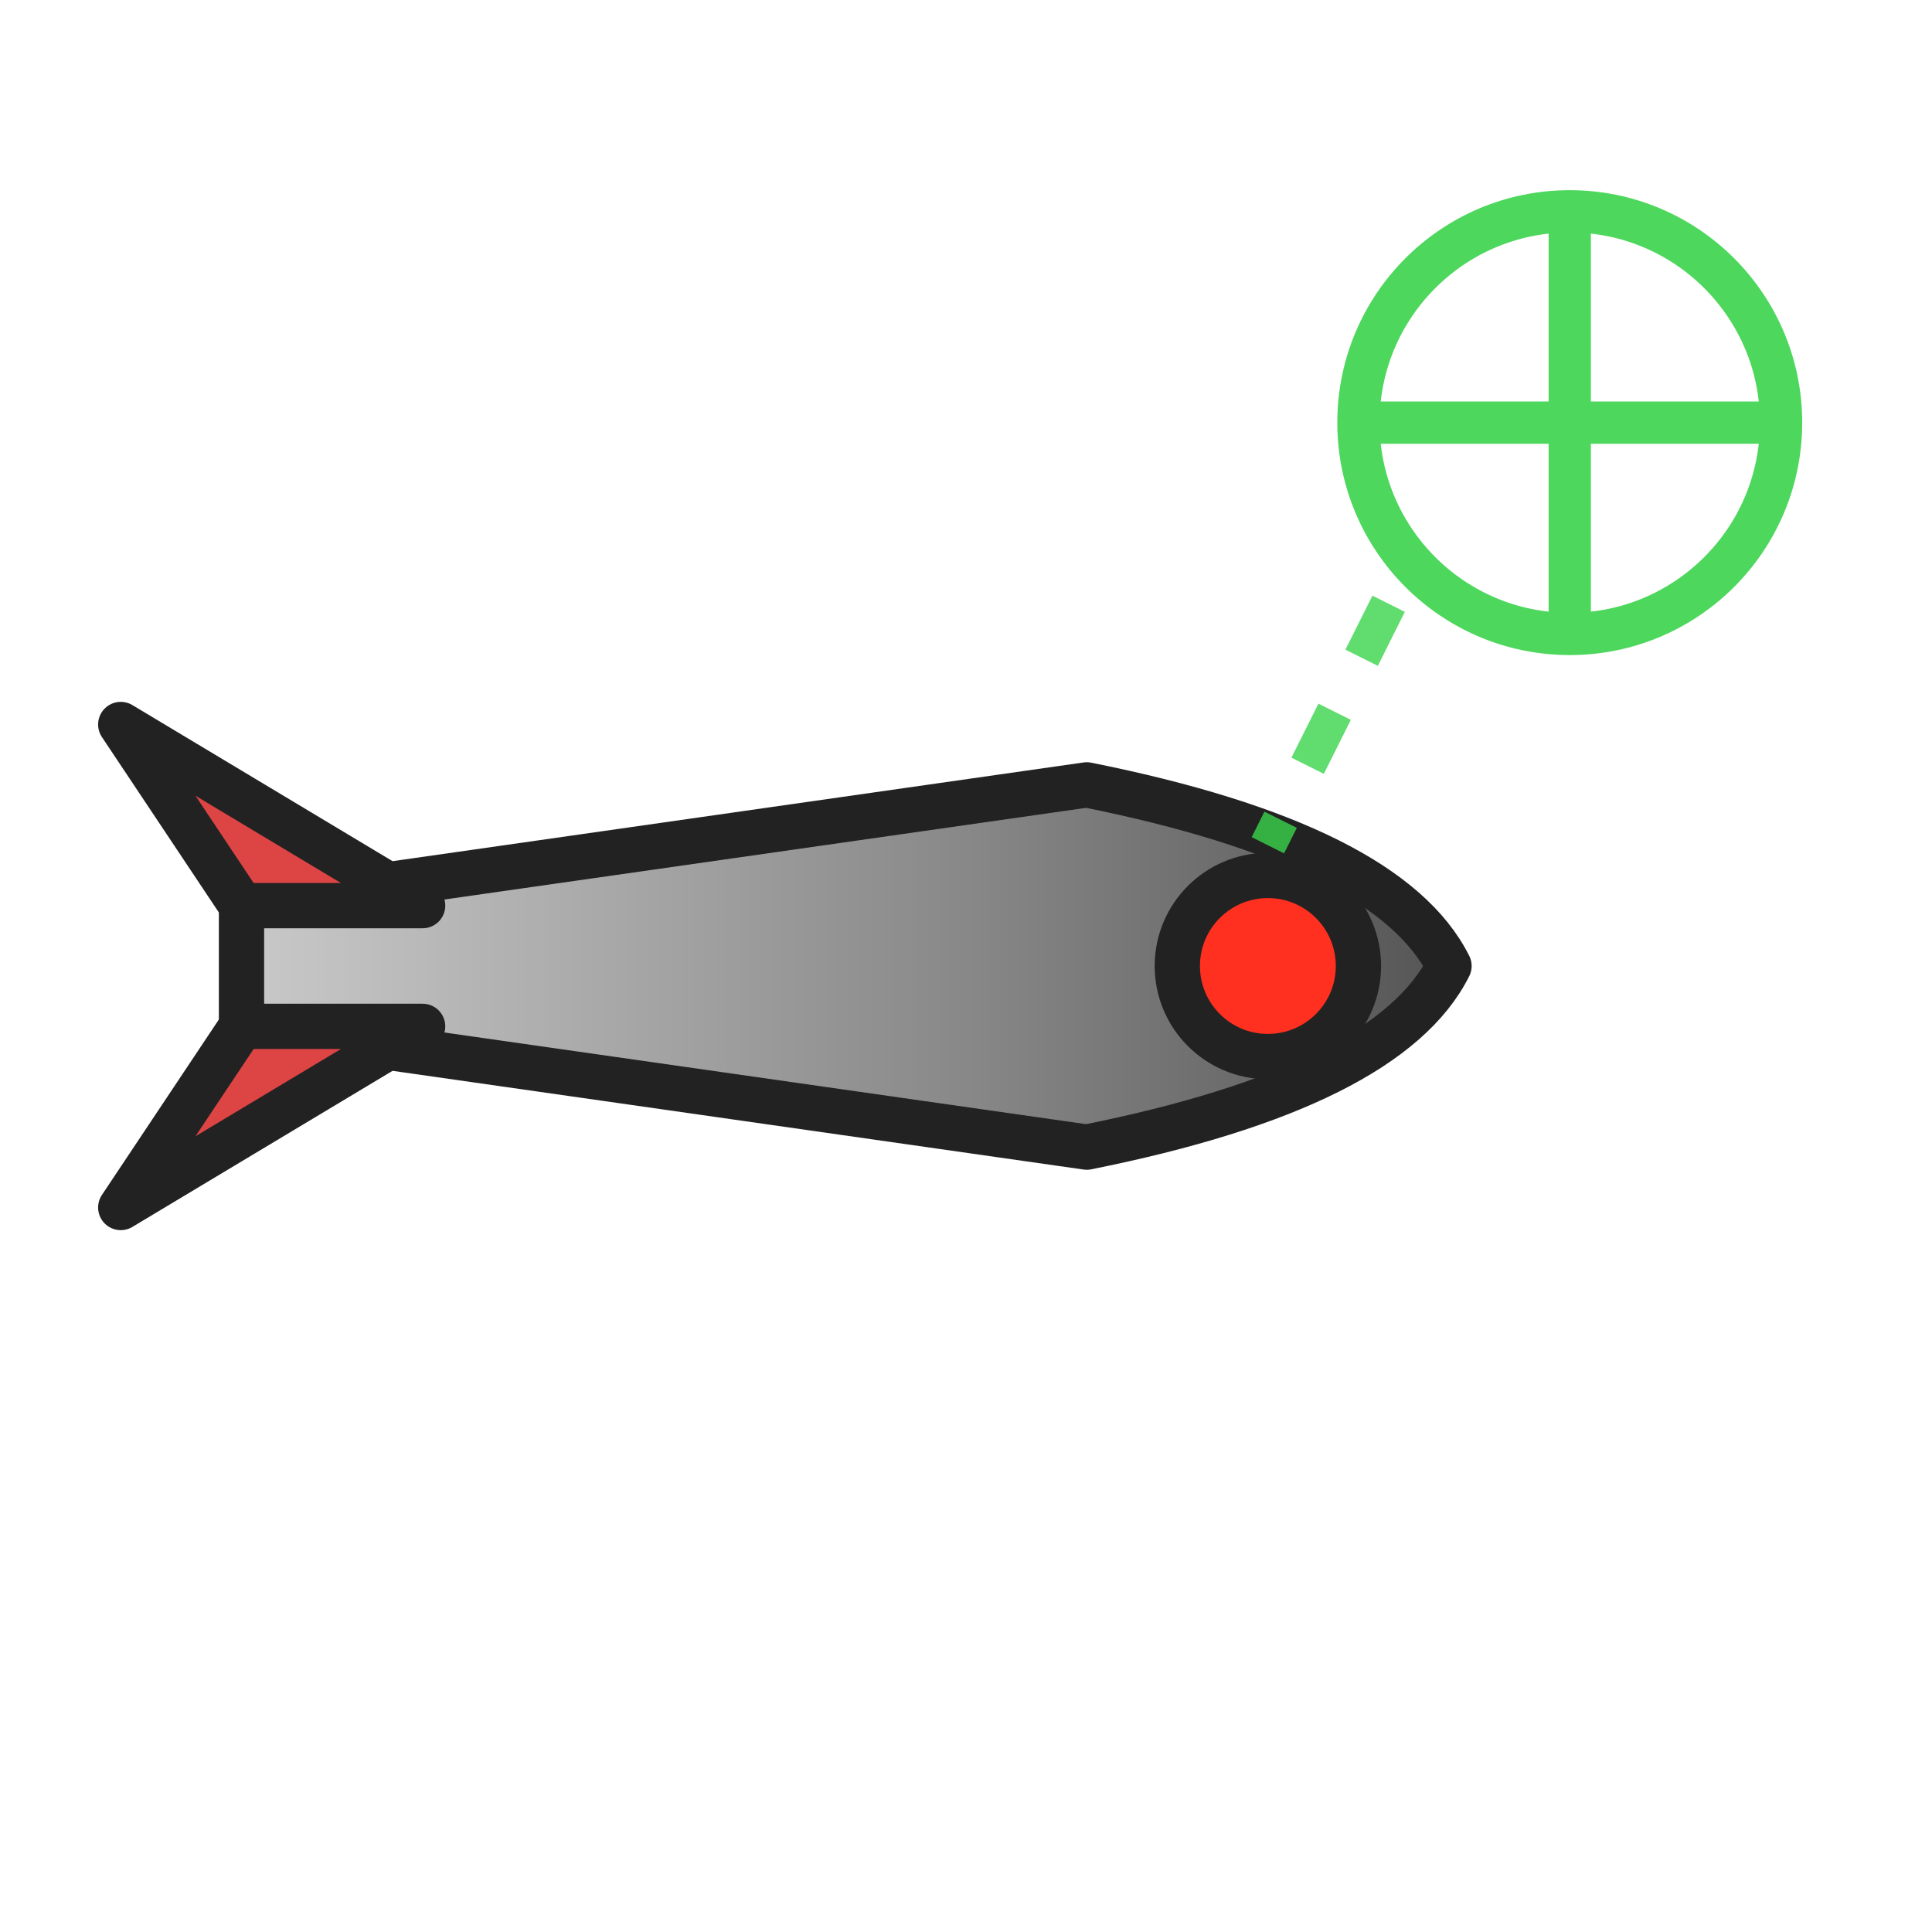
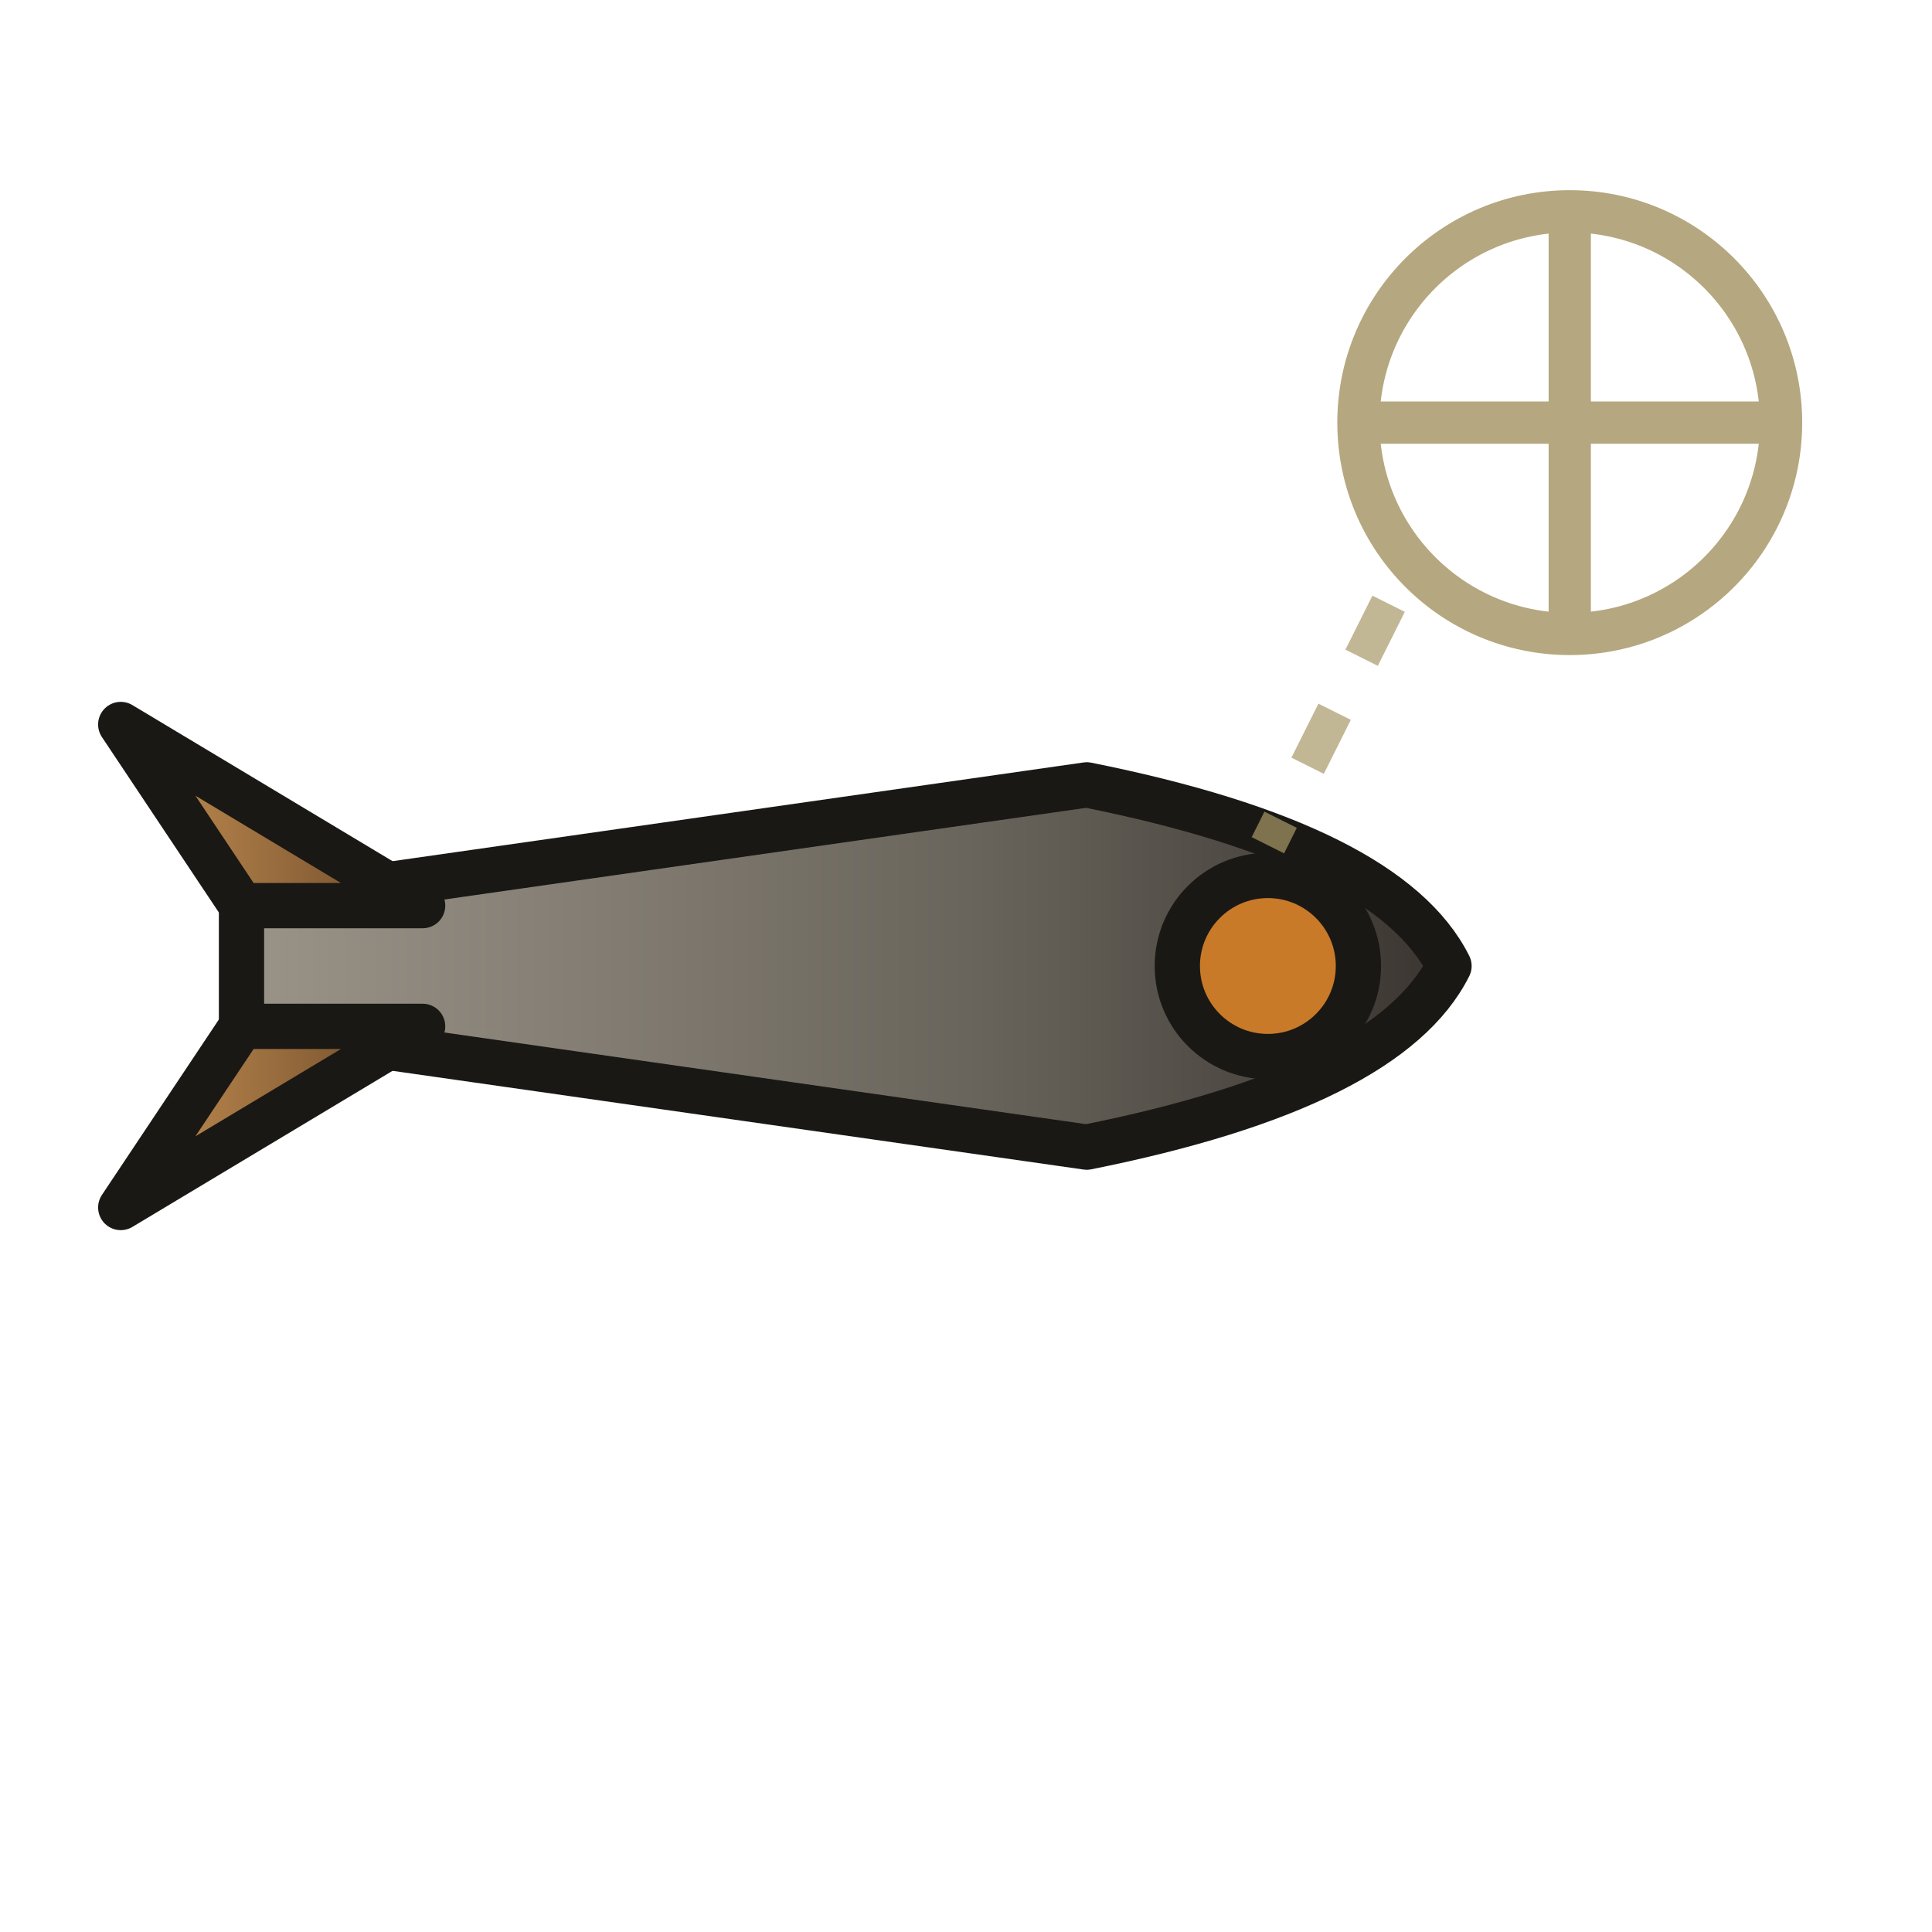
<svg xmlns="http://www.w3.org/2000/svg" viewBox="0 0 64 64">
  <defs>
-     <linearGradient id="mbody" x1="0" y1="0" x2="1" y2="0">
-       <stop offset="0" stop-color="#c9c9c9" />
-       <stop offset="0.6" stop-color="#888" />
-       <stop offset="1" stop-color="#555" />
+     <linearGradient id="skBody" x1="0" y1="0" x2="1" y2="0">
+       <stop offset="0" stop-color="#9a9388" />
+       <stop offset="0.6" stop-color="#6a655c" />
+       <stop offset="1" stop-color="#3a3530" />
+     </linearGradient>
+     <linearGradient id="skNose" x1="0" y1="0" x2="1" y2="0">
+       <stop offset="0" stop-color="#c89254" />
+       <stop offset="1" stop-color="#6a4828" />
    </linearGradient>
  </defs>
-   <g stroke="#222" stroke-width="1.5" stroke-linejoin="round">
-     <path d="M8 30 L36 26 Q46 28 48 32 Q46 36 36 38 L8 34 Z" fill="url(#mbody)" />
-     <path d="M8 30 L4 24 L14 30 Z" fill="#d44" />
-     <path d="M8 34 L4 40 L14 34 Z" fill="#d44" />
-     <circle cx="42" cy="32" r="3" fill="#ff3020" />
+   <g stroke="#1a1814" stroke-width="1.5" stroke-linejoin="round">
+     <path d="M8 30 L36 26 Q46 28 48 32 Q46 36 36 38 L8 34 Z" fill="url(#skBody)" />
+     <path d="M8 30 L4 24 L14 30 Z" fill="url(#skNose)" />
+     <path d="M8 34 L4 40 L14 34 Z" fill="url(#skNose)" />
+     <circle cx="42" cy="32" r="3" fill="#c87a28" />
  </g>
-   <g stroke="#3ad34a" stroke-width="1.4" fill="none" opacity="0.9">
+   <g stroke="#a89868" stroke-width="1.4" fill="none" opacity="0.85">
    <circle cx="52" cy="14" r="7" />
    <path d="M52 7 L52 21 M45 14 L59 14" />
  </g>
-   <path d="M46 20 L42 28" stroke="#3ad34a" stroke-width="1.2" stroke-dasharray="2 2" opacity="0.8" />
+   <path d="M46 20 L42 28" stroke="#a89868" stroke-width="1.2" stroke-dasharray="2 2" opacity="0.7" />
</svg>
